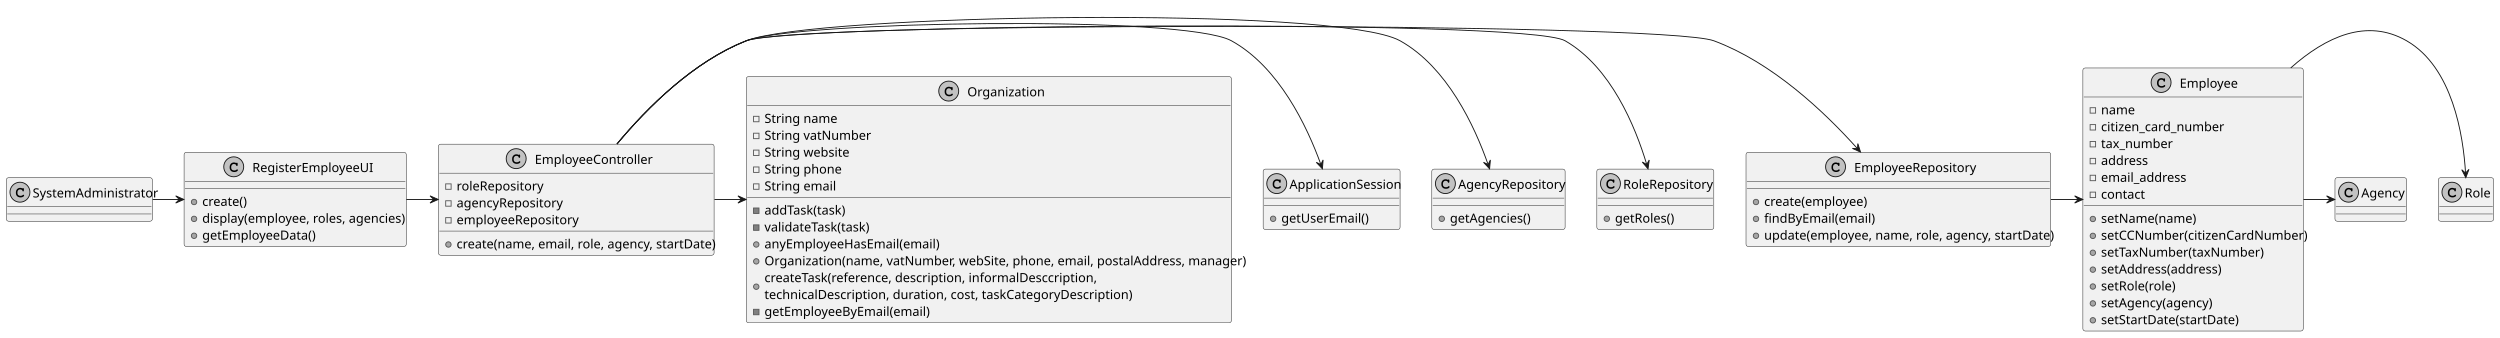
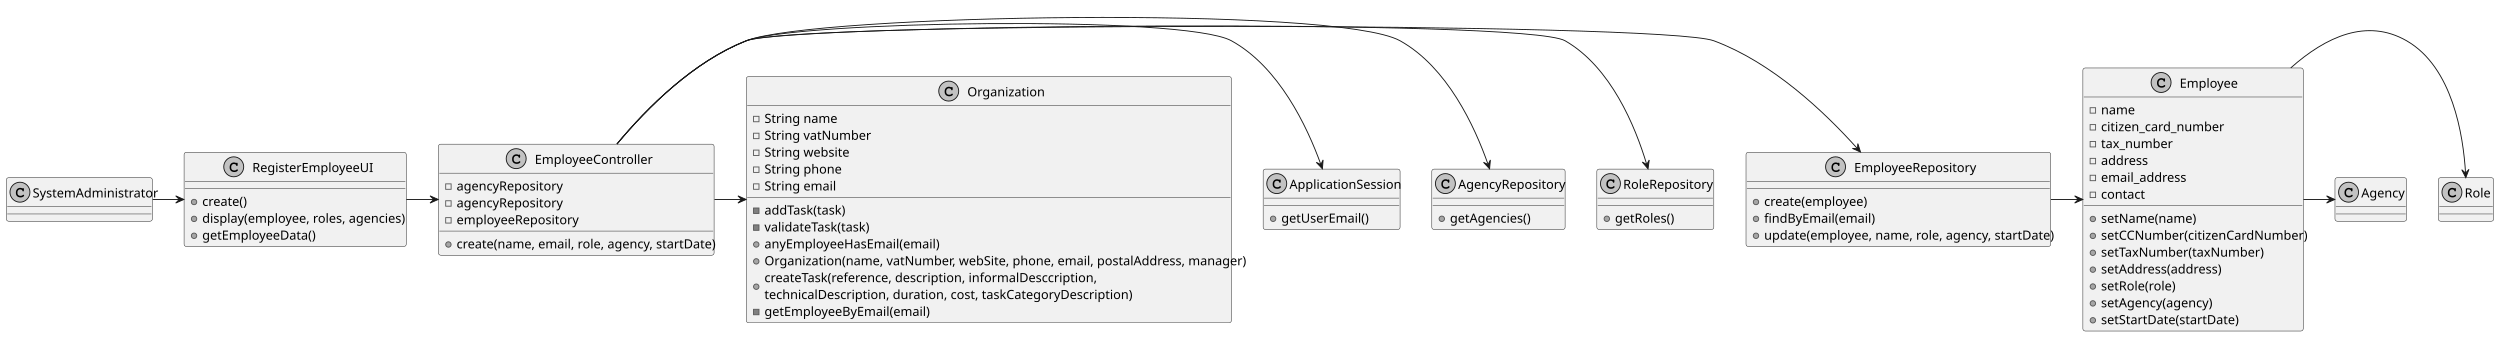
<svg xmlns="http://www.w3.org/2000/svg" contentStyleType="text/css" height="372px" preserveAspectRatio="none" style="width:2757px;height:372px;background:#FFFFFF;" version="1.1" viewBox="0 0 2757 372" width="2757px" zoomAndPan="magnify">
  <defs />
  <g>
    <g id="elem_SystemAdministrator">
      <rect codeLine="5" fill="#F1F1F1" height="48" id="SystemAdministrator" rx="2.5" ry="2.5" style="stroke:#181818;stroke-width:0.5;" width="161" x="7" y="195.96" />
      <ellipse cx="22" cy="211.96" fill="#C2C2C2" rx="11" ry="11" style="stroke:#181818;stroke-width:1.0;" />
      <path d="M24.766,207.835 Q24.922,207.616 25.109,207.507 Q25.297,207.398 25.516,207.398 Q25.891,207.398 26.125,207.663 Q26.359,207.913 26.359,208.523 L26.359,209.976 Q26.359,210.585 26.125,210.851 Q25.891,211.116 25.516,211.116 Q25.172,211.116 24.969,210.913 Q24.766,210.726 24.656,210.21 Q24.609,209.851 24.422,209.663 Q24.094,209.288 23.484,209.069 Q22.875,208.851 22.25,208.851 Q21.484,208.851 20.844,209.179 Q20.219,209.507 19.719,210.257 Q19.234,211.007 19.234,212.038 L19.234,213.132 Q19.234,214.366 20.125,215.194 Q21.016,216.007 22.609,216.007 Q23.547,216.007 24.203,215.757 Q24.594,215.601 25.016,215.163 Q25.281,214.898 25.422,214.819 Q25.578,214.741 25.781,214.741 Q26.109,214.741 26.359,215.007 Q26.625,215.257 26.625,215.601 Q26.625,215.944 26.281,216.351 Q25.781,216.929 24.984,217.257 Q23.906,217.71 22.609,217.71 Q21.094,217.71 19.891,217.085 Q18.906,216.585 18.219,215.523 Q17.531,214.444 17.531,213.163 L17.531,212.007 Q17.531,210.679 18.141,209.538 Q18.766,208.382 19.859,207.773 Q20.953,207.148 22.188,207.148 Q22.922,207.148 23.562,207.319 Q24.219,207.476 24.766,207.835 Z " fill="#000000" />
      <text fill="#000000" font-family="sans-serif" font-size="14" lengthAdjust="spacing" textLength="129" x="36" y="217.757">SystemAdministrator</text>
      <line style="stroke:#181818;stroke-width:0.5;" x1="8" x2="167" y1="227.96" y2="227.96" />
      <line style="stroke:#181818;stroke-width:0.5;" x1="8" x2="167" y1="235.96" y2="235.96" />
    </g>
    <g id="elem_RegisterEmployeeUI">
      <rect codeLine="8" fill="#F1F1F1" height="103.863" id="RegisterEmployeeUI" rx="2.5" ry="2.5" style="stroke:#181818;stroke-width:0.5;" width="245" x="203" y="167.96" />
      <ellipse cx="257.75" cy="183.96" fill="#C2C2C2" rx="11" ry="11" style="stroke:#181818;stroke-width:1.0;" />
      <path d="M260.516,179.835 Q260.672,179.616 260.859,179.507 Q261.047,179.398 261.266,179.398 Q261.641,179.398 261.875,179.663 Q262.109,179.913 262.109,180.523 L262.109,181.976 Q262.109,182.585 261.875,182.851 Q261.641,183.116 261.266,183.116 Q260.922,183.116 260.719,182.913 Q260.516,182.726 260.406,182.21 Q260.359,181.851 260.172,181.663 Q259.844,181.288 259.234,181.069 Q258.625,180.851 258,180.851 Q257.234,180.851 256.594,181.179 Q255.969,181.507 255.469,182.257 Q254.984,183.007 254.984,184.038 L254.984,185.132 Q254.984,186.366 255.875,187.194 Q256.766,188.007 258.359,188.007 Q259.297,188.007 259.953,187.757 Q260.344,187.601 260.766,187.163 Q261.031,186.898 261.172,186.819 Q261.328,186.741 261.531,186.741 Q261.859,186.741 262.109,187.007 Q262.375,187.257 262.375,187.601 Q262.375,187.944 262.031,188.351 Q261.531,188.929 260.734,189.257 Q259.656,189.71 258.359,189.71 Q256.844,189.71 255.641,189.085 Q254.656,188.585 253.969,187.523 Q253.281,186.444 253.281,185.163 L253.281,184.007 Q253.281,182.679 253.891,181.538 Q254.516,180.382 255.609,179.773 Q256.703,179.148 257.938,179.148 Q258.672,179.148 259.312,179.319 Q259.969,179.476 260.516,179.835 Z " fill="#000000" />
      <text fill="#000000" font-family="sans-serif" font-size="14" lengthAdjust="spacing" textLength="127" x="278.25" y="189.757">RegisterEmployeeUI</text>
      <line style="stroke:#181818;stroke-width:0.5;" x1="204" x2="447" y1="199.96" y2="199.96" />
      <line style="stroke:#181818;stroke-width:0.5;" x1="204" x2="447" y1="207.96" y2="207.96" />
      <ellipse cx="214" cy="222.77" fill="#A6A6A6" rx="3" ry="3" style="stroke:#545454;stroke-width:1.0;" />
      <text fill="#000000" font-family="sans-serif" font-size="14" lengthAdjust="spacing" textLength="50" x="223" y="227.067">create()</text>
      <ellipse cx="214" cy="241.392" fill="#A6A6A6" rx="3" ry="3" style="stroke:#545454;stroke-width:1.0;" />
      <text fill="#000000" font-family="sans-serif" font-size="14" lengthAdjust="spacing" textLength="219" x="223" y="245.689">display(employee, roles, agencies)</text>
      <ellipse cx="214" cy="260.013" fill="#A6A6A6" rx="3" ry="3" style="stroke:#545454;stroke-width:1.0;" />
      <text fill="#000000" font-family="sans-serif" font-size="14" lengthAdjust="spacing" textLength="122" x="223" y="264.31">getEmployeeData()</text>
    </g>
    <g id="elem_EmployeeController">
      <rect codeLine="14" fill="#F1F1F1" height="122.484" id="EmployeeController" rx="2.5" ry="2.5" style="stroke:#181818;stroke-width:0.5;" width="304" x="483.5" y="158.96" />
      <ellipse cx="569.25" cy="174.96" fill="#C2C2C2" rx="11" ry="11" style="stroke:#181818;stroke-width:1.0;" />
      <path d="M572.016,170.835 Q572.172,170.616 572.359,170.507 Q572.547,170.398 572.766,170.398 Q573.141,170.398 573.375,170.663 Q573.609,170.913 573.609,171.523 L573.609,172.976 Q573.609,173.585 573.375,173.851 Q573.141,174.116 572.766,174.116 Q572.422,174.116 572.219,173.913 Q572.016,173.726 571.906,173.21 Q571.859,172.851 571.672,172.663 Q571.344,172.288 570.734,172.069 Q570.125,171.851 569.5,171.851 Q568.734,171.851 568.094,172.179 Q567.469,172.507 566.969,173.257 Q566.484,174.007 566.484,175.038 L566.484,176.132 Q566.484,177.366 567.375,178.194 Q568.266,179.007 569.859,179.007 Q570.797,179.007 571.453,178.757 Q571.844,178.601 572.266,178.163 Q572.531,177.898 572.672,177.819 Q572.828,177.741 573.031,177.741 Q573.359,177.741 573.609,178.007 Q573.875,178.257 573.875,178.601 Q573.875,178.944 573.531,179.351 Q573.031,179.929 572.234,180.257 Q571.156,180.71 569.859,180.71 Q568.344,180.71 567.141,180.085 Q566.156,179.585 565.469,178.523 Q564.781,177.444 564.781,176.163 L564.781,175.007 Q564.781,173.679 565.391,172.538 Q566.016,171.382 567.109,170.773 Q568.203,170.148 569.438,170.148 Q570.172,170.148 570.812,170.319 Q571.469,170.476 572.016,170.835 Z " fill="#000000" />
      <text fill="#000000" font-family="sans-serif" font-size="14" lengthAdjust="spacing" textLength="124" x="589.75" y="180.757">EmployeeController</text>
      <line style="stroke:#181818;stroke-width:0.5;" x1="484.5" x2="786.5" y1="190.96" y2="190.96" />
      <rect fill="none" height="6" style="stroke:#595959;stroke-width:1.0;" width="6" x="491.5" y="202.77" />
-       <text fill="#000000" font-family="sans-serif" font-size="14" lengthAdjust="spacing" textLength="92" x="503.5" y="210.067">roleRepository</text>
+       <text fill="#000000" font-family="sans-serif" font-size="14" lengthAdjust="spacing" textLength="92" x="503.5" y="210.067">agencyRepository</text>
      <rect fill="none" height="6" style="stroke:#595959;stroke-width:1.0;" width="6" x="491.5" y="221.392" />
      <text fill="#000000" font-family="sans-serif" font-size="14" lengthAdjust="spacing" textLength="114" x="503.5" y="228.689">agencyRepository</text>
      <rect fill="none" height="6" style="stroke:#595959;stroke-width:1.0;" width="6" x="491.5" y="240.013" />
      <text fill="#000000" font-family="sans-serif" font-size="14" lengthAdjust="spacing" textLength="129" x="503.5" y="247.31">employeeRepository</text>
      <line style="stroke:#181818;stroke-width:0.5;" x1="484.5" x2="786.5" y1="254.823" y2="254.823" />
      <ellipse cx="494.5" cy="269.634" fill="#A6A6A6" rx="3" ry="3" style="stroke:#545454;stroke-width:1.0;" />
      <text fill="#000000" font-family="sans-serif" font-size="14" lengthAdjust="spacing" textLength="278" x="503.5" y="273.931">create(name, email, role, agency, startDate)</text>
    </g>
    <g id="elem_EmployeeRepository">
      <rect codeLine="22" fill="#F1F1F1" height="103.863" id="EmployeeRepository" rx="2.5" ry="2.5" style="stroke:#181818;stroke-width:0.5;" width="336" x="1925.5" y="167.96" />
      <ellipse cx="2024.25" cy="183.96" fill="#C2C2C2" rx="11" ry="11" style="stroke:#181818;stroke-width:1.0;" />
      <path d="M2027.016,179.835 Q2027.172,179.616 2027.359,179.507 Q2027.547,179.398 2027.766,179.398 Q2028.141,179.398 2028.375,179.663 Q2028.609,179.913 2028.609,180.523 L2028.609,181.976 Q2028.609,182.585 2028.375,182.851 Q2028.141,183.116 2027.766,183.116 Q2027.422,183.116 2027.219,182.913 Q2027.016,182.726 2026.906,182.21 Q2026.859,181.851 2026.672,181.663 Q2026.344,181.288 2025.734,181.069 Q2025.125,180.851 2024.5,180.851 Q2023.734,180.851 2023.094,181.179 Q2022.469,181.507 2021.969,182.257 Q2021.484,183.007 2021.484,184.038 L2021.484,185.132 Q2021.484,186.366 2022.375,187.194 Q2023.266,188.007 2024.859,188.007 Q2025.797,188.007 2026.453,187.757 Q2026.844,187.601 2027.266,187.163 Q2027.531,186.898 2027.672,186.819 Q2027.828,186.741 2028.031,186.741 Q2028.359,186.741 2028.609,187.007 Q2028.875,187.257 2028.875,187.601 Q2028.875,187.944 2028.531,188.351 Q2028.031,188.929 2027.234,189.257 Q2026.156,189.71 2024.859,189.71 Q2023.344,189.71 2022.141,189.085 Q2021.156,188.585 2020.469,187.523 Q2019.781,186.444 2019.781,185.163 L2019.781,184.007 Q2019.781,182.679 2020.391,181.538 Q2021.016,180.382 2022.109,179.773 Q2023.203,179.148 2024.438,179.148 Q2025.172,179.148 2025.812,179.319 Q2026.469,179.476 2027.016,179.835 Z " fill="#000000" />
      <text fill="#000000" font-family="sans-serif" font-size="14" lengthAdjust="spacing" textLength="130" x="2044.75" y="189.757">EmployeeRepository</text>
      <line style="stroke:#181818;stroke-width:0.5;" x1="1926.5" x2="2260.5" y1="199.96" y2="199.96" />
      <line style="stroke:#181818;stroke-width:0.5;" x1="1926.5" x2="2260.5" y1="207.96" y2="207.96" />
      <ellipse cx="1936.5" cy="222.77" fill="#A6A6A6" rx="3" ry="3" style="stroke:#545454;stroke-width:1.0;" />
      <text fill="#000000" font-family="sans-serif" font-size="14" lengthAdjust="spacing" textLength="111" x="1945.5" y="227.067">create(employee)</text>
      <ellipse cx="1936.5" cy="241.392" fill="#A6A6A6" rx="3" ry="3" style="stroke:#545454;stroke-width:1.0;" />
      <text fill="#000000" font-family="sans-serif" font-size="14" lengthAdjust="spacing" textLength="116" x="1945.5" y="245.689">findByEmail(email)</text>
      <ellipse cx="1936.5" cy="260.013" fill="#A6A6A6" rx="3" ry="3" style="stroke:#545454;stroke-width:1.0;" />
      <text fill="#000000" font-family="sans-serif" font-size="14" lengthAdjust="spacing" textLength="310" x="1945.5" y="264.31">update(employee, name, role, agency, startDate)</text>
    </g>
    <g id="elem_Employee">
      <rect codeLine="28" fill="#F1F1F1" height="290.074" id="Employee" rx="2.5" ry="2.5" style="stroke:#181818;stroke-width:0.5;" width="243" x="2297" y="74.96" />
      <ellipse cx="2383.25" cy="90.96" fill="#C2C2C2" rx="11" ry="11" style="stroke:#181818;stroke-width:1.0;" />
      <path d="M2386.016,86.835 Q2386.172,86.616 2386.359,86.507 Q2386.547,86.397 2386.766,86.397 Q2387.141,86.397 2387.375,86.663 Q2387.609,86.913 2387.609,87.522 L2387.609,88.976 Q2387.609,89.585 2387.375,89.851 Q2387.141,90.116 2386.766,90.116 Q2386.422,90.116 2386.219,89.913 Q2386.016,89.726 2385.906,89.21 Q2385.859,88.851 2385.672,88.663 Q2385.344,88.288 2384.734,88.069 Q2384.125,87.851 2383.5,87.851 Q2382.734,87.851 2382.094,88.179 Q2381.469,88.507 2380.969,89.257 Q2380.484,90.007 2380.484,91.038 L2380.484,92.132 Q2380.484,93.366 2381.375,94.194 Q2382.266,95.007 2383.859,95.007 Q2384.797,95.007 2385.453,94.757 Q2385.844,94.601 2386.266,94.163 Q2386.531,93.897 2386.672,93.819 Q2386.828,93.741 2387.031,93.741 Q2387.359,93.741 2387.609,94.007 Q2387.875,94.257 2387.875,94.601 Q2387.875,94.944 2387.531,95.351 Q2387.031,95.929 2386.234,96.257 Q2385.156,96.71 2383.859,96.71 Q2382.344,96.71 2381.141,96.085 Q2380.156,95.585 2379.469,94.522 Q2378.781,93.444 2378.781,92.163 L2378.781,91.007 Q2378.781,89.679 2379.391,88.538 Q2380.016,87.382 2381.109,86.772 Q2382.203,86.147 2383.438,86.147 Q2384.172,86.147 2384.812,86.319 Q2385.469,86.476 2386.016,86.835 Z " fill="#000000" />
      <text fill="#000000" font-family="sans-serif" font-size="14" lengthAdjust="spacing" textLength="62" x="2403.75" y="96.757">Employee</text>
      <line style="stroke:#181818;stroke-width:0.5;" x1="2298" x2="2539" y1="106.96" y2="106.96" />
      <rect fill="none" height="6" style="stroke:#595959;stroke-width:1.0;" width="6" x="2305" y="118.77" />
      <text fill="#000000" font-family="sans-serif" font-size="14" lengthAdjust="spacing" textLength="35" x="2317" y="126.067">name</text>
      <rect fill="none" height="6" style="stroke:#595959;stroke-width:1.0;" width="6" x="2305" y="137.392" />
      <text fill="#000000" font-family="sans-serif" font-size="14" lengthAdjust="spacing" textLength="131" x="2317" y="144.689">citizen_card_number</text>
      <rect fill="none" height="6" style="stroke:#595959;stroke-width:1.0;" width="6" x="2305" y="156.013" />
      <text fill="#000000" font-family="sans-serif" font-size="14" lengthAdjust="spacing" textLength="74" x="2317" y="163.31">tax_number</text>
      <rect fill="none" height="6" style="stroke:#595959;stroke-width:1.0;" width="6" x="2305" y="174.634" />
      <text fill="#000000" font-family="sans-serif" font-size="14" lengthAdjust="spacing" textLength="51" x="2317" y="181.931">address</text>
      <rect fill="none" height="6" style="stroke:#595959;stroke-width:1.0;" width="6" x="2305" y="193.255" />
      <text fill="#000000" font-family="sans-serif" font-size="14" lengthAdjust="spacing" textLength="92" x="2317" y="200.552">email_address</text>
      <rect fill="none" height="6" style="stroke:#595959;stroke-width:1.0;" width="6" x="2305" y="211.876" />
      <text fill="#000000" font-family="sans-serif" font-size="14" lengthAdjust="spacing" textLength="46" x="2317" y="219.173">contact</text>
      <line style="stroke:#181818;stroke-width:0.5;" x1="2298" x2="2539" y1="226.687" y2="226.687" />
      <ellipse cx="2308" cy="241.497" fill="#A6A6A6" rx="3" ry="3" style="stroke:#545454;stroke-width:1.0;" />
      <text fill="#000000" font-family="sans-serif" font-size="14" lengthAdjust="spacing" textLength="100" x="2317" y="245.794">setName(name)</text>
      <ellipse cx="2308" cy="260.118" fill="#A6A6A6" rx="3" ry="3" style="stroke:#545454;stroke-width:1.0;" />
      <text fill="#000000" font-family="sans-serif" font-size="14" lengthAdjust="spacing" textLength="217" x="2317" y="264.415">setCCNumber(citizenCardNumber)</text>
      <ellipse cx="2308" cy="278.739" fill="#A6A6A6" rx="3" ry="3" style="stroke:#545454;stroke-width:1.0;" />
      <text fill="#000000" font-family="sans-serif" font-size="14" lengthAdjust="spacing" textLength="168" x="2317" y="283.036">setTaxNumber(taxNumber)</text>
      <ellipse cx="2308" cy="297.36" fill="#A6A6A6" rx="3" ry="3" style="stroke:#545454;stroke-width:1.0;" />
      <text fill="#000000" font-family="sans-serif" font-size="14" lengthAdjust="spacing" textLength="132" x="2317" y="301.657">setAddress(address)</text>
      <ellipse cx="2308" cy="315.981" fill="#A6A6A6" rx="3" ry="3" style="stroke:#545454;stroke-width:1.0;" />
      <text fill="#000000" font-family="sans-serif" font-size="14" lengthAdjust="spacing" textLength="82" x="2317" y="320.278">setRole(role)</text>
      <ellipse cx="2308" cy="334.603" fill="#A6A6A6" rx="3" ry="3" style="stroke:#545454;stroke-width:1.0;" />
      <text fill="#000000" font-family="sans-serif" font-size="14" lengthAdjust="spacing" textLength="122" x="2317" y="338.899">setAgency(agency)</text>
      <ellipse cx="2308" cy="353.224" fill="#A6A6A6" rx="3" ry="3" style="stroke:#545454;stroke-width:1.0;" />
      <text fill="#000000" font-family="sans-serif" font-size="14" lengthAdjust="spacing" textLength="147" x="2317" y="357.521">setStartDate(startDate)</text>
    </g>
    <g id="elem_RoleRepository">
      <rect codeLine="45" fill="#F1F1F1" height="66.621" id="RoleRepository" rx="2.5" ry="2.5" style="stroke:#181818;stroke-width:0.5;" width="129" x="1761" y="186.46" />
      <ellipse cx="1776" cy="202.46" fill="#C2C2C2" rx="11" ry="11" style="stroke:#181818;stroke-width:1.0;" />
      <path d="M1778.766,198.335 Q1778.922,198.116 1779.109,198.007 Q1779.297,197.898 1779.516,197.898 Q1779.891,197.898 1780.125,198.163 Q1780.359,198.413 1780.359,199.023 L1780.359,200.476 Q1780.359,201.085 1780.125,201.351 Q1779.891,201.616 1779.516,201.616 Q1779.172,201.616 1778.969,201.413 Q1778.766,201.226 1778.656,200.71 Q1778.609,200.351 1778.422,200.163 Q1778.094,199.788 1777.484,199.569 Q1776.875,199.351 1776.25,199.351 Q1775.484,199.351 1774.844,199.679 Q1774.219,200.007 1773.719,200.757 Q1773.234,201.507 1773.234,202.538 L1773.234,203.632 Q1773.234,204.866 1774.125,205.694 Q1775.016,206.507 1776.609,206.507 Q1777.547,206.507 1778.203,206.257 Q1778.594,206.101 1779.016,205.663 Q1779.281,205.398 1779.422,205.319 Q1779.578,205.241 1779.781,205.241 Q1780.109,205.241 1780.359,205.507 Q1780.625,205.757 1780.625,206.101 Q1780.625,206.444 1780.281,206.851 Q1779.781,207.429 1778.984,207.757 Q1777.906,208.21 1776.609,208.21 Q1775.094,208.21 1773.891,207.585 Q1772.906,207.085 1772.219,206.023 Q1771.531,204.944 1771.531,203.663 L1771.531,202.507 Q1771.531,201.179 1772.141,200.038 Q1772.766,198.882 1773.859,198.273 Q1774.953,197.648 1776.188,197.648 Q1776.922,197.648 1777.562,197.819 Q1778.219,197.976 1778.766,198.335 Z " fill="#000000" />
      <text fill="#000000" font-family="sans-serif" font-size="14" lengthAdjust="spacing" textLength="97" x="1790" y="208.257">RoleRepository</text>
      <line style="stroke:#181818;stroke-width:0.5;" x1="1762" x2="1889" y1="218.46" y2="218.46" />
      <line style="stroke:#181818;stroke-width:0.5;" x1="1762" x2="1889" y1="226.46" y2="226.46" />
      <ellipse cx="1772" cy="241.27" fill="#A6A6A6" rx="3" ry="3" style="stroke:#545454;stroke-width:1.0;" />
      <text fill="#000000" font-family="sans-serif" font-size="14" lengthAdjust="spacing" textLength="66" x="1781" y="245.567">getRoles()</text>
    </g>
    <g id="elem_AgencyRepository">
      <rect codeLine="49" fill="#F1F1F1" height="66.621" id="AgencyRepository" rx="2.5" ry="2.5" style="stroke:#181818;stroke-width:0.5;" width="147" x="1579" y="186.46" />
      <ellipse cx="1594" cy="202.46" fill="#C2C2C2" rx="11" ry="11" style="stroke:#181818;stroke-width:1.0;" />
      <path d="M1596.766,198.335 Q1596.922,198.116 1597.109,198.007 Q1597.297,197.898 1597.516,197.898 Q1597.891,197.898 1598.125,198.163 Q1598.359,198.413 1598.359,199.023 L1598.359,200.476 Q1598.359,201.085 1598.125,201.351 Q1597.891,201.616 1597.516,201.616 Q1597.172,201.616 1596.969,201.413 Q1596.766,201.226 1596.656,200.71 Q1596.609,200.351 1596.422,200.163 Q1596.094,199.788 1595.484,199.569 Q1594.875,199.351 1594.25,199.351 Q1593.484,199.351 1592.844,199.679 Q1592.219,200.007 1591.719,200.757 Q1591.234,201.507 1591.234,202.538 L1591.234,203.632 Q1591.234,204.866 1592.125,205.694 Q1593.016,206.507 1594.609,206.507 Q1595.547,206.507 1596.203,206.257 Q1596.594,206.101 1597.016,205.663 Q1597.281,205.398 1597.422,205.319 Q1597.578,205.241 1597.781,205.241 Q1598.109,205.241 1598.359,205.507 Q1598.625,205.757 1598.625,206.101 Q1598.625,206.444 1598.281,206.851 Q1597.781,207.429 1596.984,207.757 Q1595.906,208.21 1594.609,208.21 Q1593.094,208.21 1591.891,207.585 Q1590.906,207.085 1590.219,206.023 Q1589.531,204.944 1589.531,203.663 L1589.531,202.507 Q1589.531,201.179 1590.141,200.038 Q1590.766,198.882 1591.859,198.273 Q1592.953,197.648 1594.188,197.648 Q1594.922,197.648 1595.562,197.819 Q1596.219,197.976 1596.766,198.335 Z " fill="#000000" />
      <text fill="#000000" font-family="sans-serif" font-size="14" lengthAdjust="spacing" textLength="115" x="1608" y="208.257">AgencyRepository</text>
      <line style="stroke:#181818;stroke-width:0.5;" x1="1580" x2="1725" y1="218.46" y2="218.46" />
      <line style="stroke:#181818;stroke-width:0.5;" x1="1580" x2="1725" y1="226.46" y2="226.46" />
      <ellipse cx="1590" cy="241.27" fill="#A6A6A6" rx="3" ry="3" style="stroke:#545454;stroke-width:1.0;" />
      <text fill="#000000" font-family="sans-serif" font-size="14" lengthAdjust="spacing" textLength="88" x="1599" y="245.567">getAgencies()</text>
    </g>
    <g id="elem_ApplicationSession">
      <rect codeLine="53" fill="#F1F1F1" height="66.621" id="ApplicationSession" rx="2.5" ry="2.5" style="stroke:#181818;stroke-width:0.5;" width="151" x="1393" y="186.46" />
      <ellipse cx="1408" cy="202.46" fill="#C2C2C2" rx="11" ry="11" style="stroke:#181818;stroke-width:1.0;" />
      <path d="M1410.766,198.335 Q1410.922,198.116 1411.109,198.007 Q1411.297,197.898 1411.516,197.898 Q1411.891,197.898 1412.125,198.163 Q1412.359,198.413 1412.359,199.023 L1412.359,200.476 Q1412.359,201.085 1412.125,201.351 Q1411.891,201.616 1411.516,201.616 Q1411.172,201.616 1410.969,201.413 Q1410.766,201.226 1410.656,200.71 Q1410.609,200.351 1410.422,200.163 Q1410.094,199.788 1409.484,199.569 Q1408.875,199.351 1408.25,199.351 Q1407.484,199.351 1406.844,199.679 Q1406.219,200.007 1405.719,200.757 Q1405.234,201.507 1405.234,202.538 L1405.234,203.632 Q1405.234,204.866 1406.125,205.694 Q1407.016,206.507 1408.609,206.507 Q1409.547,206.507 1410.203,206.257 Q1410.594,206.101 1411.016,205.663 Q1411.281,205.398 1411.422,205.319 Q1411.578,205.241 1411.781,205.241 Q1412.109,205.241 1412.359,205.507 Q1412.625,205.757 1412.625,206.101 Q1412.625,206.444 1412.281,206.851 Q1411.781,207.429 1410.984,207.757 Q1409.906,208.21 1408.609,208.21 Q1407.094,208.21 1405.891,207.585 Q1404.906,207.085 1404.219,206.023 Q1403.531,204.944 1403.531,203.663 L1403.531,202.507 Q1403.531,201.179 1404.141,200.038 Q1404.766,198.882 1405.859,198.273 Q1406.953,197.648 1408.188,197.648 Q1408.922,197.648 1409.562,197.819 Q1410.219,197.976 1410.766,198.335 Z " fill="#000000" />
      <text fill="#000000" font-family="sans-serif" font-size="14" lengthAdjust="spacing" textLength="119" x="1422" y="208.257">ApplicationSession</text>
      <line style="stroke:#181818;stroke-width:0.5;" x1="1394" x2="1543" y1="218.46" y2="218.46" />
      <line style="stroke:#181818;stroke-width:0.5;" x1="1394" x2="1543" y1="226.46" y2="226.46" />
      <ellipse cx="1404" cy="241.27" fill="#A6A6A6" rx="3" ry="3" style="stroke:#545454;stroke-width:1.0;" />
      <text fill="#000000" font-family="sans-serif" font-size="14" lengthAdjust="spacing" textLength="93" x="1413" y="245.567">getUserEmail()</text>
    </g>
    <g id="elem_Organization">
      <rect codeLine="57" fill="#F1F1F1" height="271.453" id="Organization" rx="2.5" ry="2.5" style="stroke:#181818;stroke-width:0.5;" width="535" x="823" y="84.46" />
      <ellipse cx="1046.25" cy="100.46" fill="#C2C2C2" rx="11" ry="11" style="stroke:#181818;stroke-width:1.0;" />
      <path d="M1049.016,96.335 Q1049.172,96.116 1049.359,96.007 Q1049.547,95.897 1049.766,95.897 Q1050.141,95.897 1050.375,96.163 Q1050.609,96.413 1050.609,97.022 L1050.609,98.476 Q1050.609,99.085 1050.375,99.351 Q1050.141,99.616 1049.766,99.616 Q1049.422,99.616 1049.219,99.413 Q1049.016,99.226 1048.906,98.71 Q1048.859,98.351 1048.672,98.163 Q1048.344,97.788 1047.734,97.569 Q1047.125,97.351 1046.5,97.351 Q1045.734,97.351 1045.094,97.679 Q1044.469,98.007 1043.969,98.757 Q1043.484,99.507 1043.484,100.538 L1043.484,101.632 Q1043.484,102.866 1044.375,103.694 Q1045.266,104.507 1046.859,104.507 Q1047.797,104.507 1048.453,104.257 Q1048.844,104.101 1049.266,103.663 Q1049.531,103.397 1049.672,103.319 Q1049.828,103.241 1050.031,103.241 Q1050.359,103.241 1050.609,103.507 Q1050.875,103.757 1050.875,104.101 Q1050.875,104.444 1050.531,104.851 Q1050.031,105.429 1049.234,105.757 Q1048.156,106.21 1046.859,106.21 Q1045.344,106.21 1044.141,105.585 Q1043.156,105.085 1042.469,104.022 Q1041.781,102.944 1041.781,101.663 L1041.781,100.507 Q1041.781,99.179 1042.391,98.038 Q1043.016,96.882 1044.109,96.272 Q1045.203,95.647 1046.438,95.647 Q1047.172,95.647 1047.812,95.819 Q1048.469,95.976 1049.016,96.335 Z " fill="#000000" />
      <text fill="#000000" font-family="sans-serif" font-size="14" lengthAdjust="spacing" textLength="80" x="1066.75" y="106.257">Organization</text>
      <line style="stroke:#181818;stroke-width:0.5;" x1="824" x2="1357" y1="116.46" y2="116.46" />
      <rect fill="none" height="6" style="stroke:#595959;stroke-width:1.0;" width="6" x="831" y="128.27" />
      <text fill="#000000" font-family="sans-serif" font-size="14" lengthAdjust="spacing" textLength="76" x="843" y="135.567">String name</text>
      <rect fill="none" height="6" style="stroke:#595959;stroke-width:1.0;" width="6" x="831" y="146.892" />
      <text fill="#000000" font-family="sans-serif" font-size="14" lengthAdjust="spacing" textLength="109" x="843" y="154.189">String vatNumber</text>
      <rect fill="none" height="6" style="stroke:#595959;stroke-width:1.0;" width="6" x="831" y="165.513" />
      <text fill="#000000" font-family="sans-serif" font-size="14" lengthAdjust="spacing" textLength="88" x="843" y="172.81">String website</text>
      <rect fill="none" height="6" style="stroke:#595959;stroke-width:1.0;" width="6" x="831" y="184.134" />
      <text fill="#000000" font-family="sans-serif" font-size="14" lengthAdjust="spacing" textLength="81" x="843" y="191.431">String phone</text>
      <rect fill="none" height="6" style="stroke:#595959;stroke-width:1.0;" width="6" x="831" y="202.755" />
      <text fill="#000000" font-family="sans-serif" font-size="14" lengthAdjust="spacing" textLength="74" x="843" y="210.052">String email</text>
      <line style="stroke:#181818;stroke-width:0.5;" x1="824" x2="1357" y1="217.565" y2="217.565" />
      <rect fill="#808080" height="6" style="stroke:#595959;stroke-width:1.0;" width="6" x="831" y="229.376" />
      <text fill="#000000" font-family="sans-serif" font-size="14" lengthAdjust="spacing" textLength="91" x="843" y="236.673">addTask(task)</text>
      <rect fill="#808080" height="6" style="stroke:#595959;stroke-width:1.0;" width="6" x="831" y="247.997" />
      <text fill="#000000" font-family="sans-serif" font-size="14" lengthAdjust="spacing" textLength="116" x="843" y="255.294">validateTask(task)</text>
      <ellipse cx="834" cy="269.618" fill="#A6A6A6" rx="3" ry="3" style="stroke:#545454;stroke-width:1.0;" />
      <text fill="#000000" font-family="sans-serif" font-size="14" lengthAdjust="spacing" textLength="186" x="843" y="273.915">anyEmployeeHasEmail(email)</text>
      <ellipse cx="834" cy="288.239" fill="#A6A6A6" rx="3" ry="3" style="stroke:#545454;stroke-width:1.0;" />
      <text fill="#000000" font-family="sans-serif" font-size="14" lengthAdjust="spacing" textLength="509" x="843" y="292.536">Organization(name, vatNumber, webSite, phone, email, postalAddress, manager)</text>
      <ellipse cx="834" cy="316.171" fill="#A6A6A6" rx="3" ry="3" style="stroke:#545454;stroke-width:1.0;" />
      <text fill="#000000" font-family="sans-serif" font-size="14" lengthAdjust="spacing" textLength="354" x="843" y="311.157">createTask(reference, description, informalDesccription,</text>
      <text fill="#000000" font-family="sans-serif" font-size="14" lengthAdjust="spacing" textLength="389" x="843" y="329.778">technicalDescription, duration, cost, taskCategoryDescription)</text>
      <rect fill="#808080" height="6" style="stroke:#595959;stroke-width:1.0;" width="6" x="831" y="341.103" />
      <text fill="#000000" font-family="sans-serif" font-size="14" lengthAdjust="spacing" textLength="175" x="843" y="348.399">getEmployeeByEmail(email)</text>
    </g>
    <g id="elem_Role">
      <rect fill="#F1F1F1" height="48" id="Role" rx="2.5" ry="2.5" style="stroke:#181818;stroke-width:0.5;" width="61" x="2689" y="195.96" />
      <ellipse cx="2704" cy="211.96" fill="#C2C2C2" rx="11" ry="11" style="stroke:#181818;stroke-width:1.0;" />
      <path d="M2706.766,207.835 Q2706.922,207.616 2707.109,207.507 Q2707.297,207.398 2707.516,207.398 Q2707.891,207.398 2708.125,207.663 Q2708.359,207.913 2708.359,208.523 L2708.359,209.976 Q2708.359,210.585 2708.125,210.851 Q2707.891,211.116 2707.516,211.116 Q2707.172,211.116 2706.969,210.913 Q2706.766,210.726 2706.656,210.21 Q2706.609,209.851 2706.422,209.663 Q2706.094,209.288 2705.484,209.069 Q2704.875,208.851 2704.25,208.851 Q2703.484,208.851 2702.844,209.179 Q2702.219,209.507 2701.719,210.257 Q2701.234,211.007 2701.234,212.038 L2701.234,213.132 Q2701.234,214.366 2702.125,215.194 Q2703.016,216.007 2704.609,216.007 Q2705.547,216.007 2706.203,215.757 Q2706.594,215.601 2707.016,215.163 Q2707.281,214.898 2707.422,214.819 Q2707.578,214.741 2707.781,214.741 Q2708.109,214.741 2708.359,215.007 Q2708.625,215.257 2708.625,215.601 Q2708.625,215.944 2708.281,216.351 Q2707.781,216.929 2706.984,217.257 Q2705.906,217.71 2704.609,217.71 Q2703.094,217.71 2701.891,217.085 Q2700.906,216.585 2700.219,215.523 Q2699.531,214.444 2699.531,213.163 L2699.531,212.007 Q2699.531,210.679 2700.141,209.538 Q2700.766,208.382 2701.859,207.773 Q2702.953,207.148 2704.188,207.148 Q2704.922,207.148 2705.562,207.319 Q2706.219,207.476 2706.766,207.835 Z " fill="#000000" />
      <text fill="#000000" font-family="sans-serif" font-size="14" lengthAdjust="spacing" textLength="29" x="2718" y="217.757">Role</text>
      <line style="stroke:#181818;stroke-width:0.5;" x1="2690" x2="2749" y1="227.96" y2="227.96" />
      <line style="stroke:#181818;stroke-width:0.5;" x1="2690" x2="2749" y1="235.96" y2="235.96" />
    </g>
    <g id="elem_Agency">
      <rect fill="#F1F1F1" height="48" id="Agency" rx="2.5" ry="2.5" style="stroke:#181818;stroke-width:0.5;" width="79" x="2575" y="195.96" />
      <ellipse cx="2590" cy="211.96" fill="#C2C2C2" rx="11" ry="11" style="stroke:#181818;stroke-width:1.0;" />
      <path d="M2592.766,207.835 Q2592.922,207.616 2593.109,207.507 Q2593.297,207.398 2593.516,207.398 Q2593.891,207.398 2594.125,207.663 Q2594.359,207.913 2594.359,208.523 L2594.359,209.976 Q2594.359,210.585 2594.125,210.851 Q2593.891,211.116 2593.516,211.116 Q2593.172,211.116 2592.969,210.913 Q2592.766,210.726 2592.656,210.21 Q2592.609,209.851 2592.422,209.663 Q2592.094,209.288 2591.484,209.069 Q2590.875,208.851 2590.25,208.851 Q2589.484,208.851 2588.844,209.179 Q2588.219,209.507 2587.719,210.257 Q2587.234,211.007 2587.234,212.038 L2587.234,213.132 Q2587.234,214.366 2588.125,215.194 Q2589.016,216.007 2590.609,216.007 Q2591.547,216.007 2592.203,215.757 Q2592.594,215.601 2593.016,215.163 Q2593.281,214.898 2593.422,214.819 Q2593.578,214.741 2593.781,214.741 Q2594.109,214.741 2594.359,215.007 Q2594.625,215.257 2594.625,215.601 Q2594.625,215.944 2594.281,216.351 Q2593.781,216.929 2592.984,217.257 Q2591.906,217.71 2590.609,217.71 Q2589.094,217.71 2587.891,217.085 Q2586.906,216.585 2586.219,215.523 Q2585.531,214.444 2585.531,213.163 L2585.531,212.007 Q2585.531,210.679 2586.141,209.538 Q2586.766,208.382 2587.859,207.773 Q2588.953,207.148 2590.188,207.148 Q2590.922,207.148 2591.562,207.319 Q2592.219,207.476 2592.766,207.835 Z " fill="#000000" />
      <text fill="#000000" font-family="sans-serif" font-size="14" lengthAdjust="spacing" textLength="47" x="2604" y="217.757">Agency</text>
      <line style="stroke:#181818;stroke-width:0.5;" x1="2576" x2="2653" y1="227.96" y2="227.96" />
      <line style="stroke:#181818;stroke-width:0.5;" x1="2576" x2="2653" y1="235.96" y2="235.96" />
    </g>
    <g id="link_SystemAdministrator_RegisterEmployeeUI">
      <path codeLine="74" d="M168.38,219.96 C178.14,219.96 187.89,219.96 197.65,219.96 " fill="none" id="SystemAdministrator-to-RegisterEmployeeUI" style="stroke:#181818;stroke-width:1.0;" />
      <polygon fill="#181818" points="202.75,219.96,193.75,215.96,197.75,219.96,193.75,223.96,202.75,219.96" style="stroke:#181818;stroke-width:1.0;" />
    </g>
    <g id="link_RegisterEmployeeUI_EmployeeController">
      <path codeLine="75" d="M448.11,219.96 C458.08,219.96 468.05,219.96 478.03,219.96 " fill="none" id="RegisterEmployeeUI-to-EmployeeController" style="stroke:#181818;stroke-width:1.0;" />
      <polygon fill="#181818" points="483.24,219.96,474.24,215.96,478.24,219.96,474.24,223.96,483.24,219.96" style="stroke:#181818;stroke-width:1.0;" />
    </g>
    <g id="link_EmployeeController_EmployeeRepository">
      <path codeLine="76" d="M680.38,158.81 C714.37,118.01 765,67.82 823,44.96 C878.15,23.22 1834.42,24.35 1890,44.96 C1953.83,68.63 2011.08,122.27 2048.47,163.98 " fill="none" id="EmployeeController-to-EmployeeRepository" style="stroke:#181818;stroke-width:1.0;" />
      <polygon fill="#181818" points="2051.8,167.72,2048.808,158.337,2048.477,163.984,2042.83,163.653,2051.8,167.72" style="stroke:#181818;stroke-width:1.0;" />
    </g>
    <g id="link_EmployeeRepository_Employee">
      <path codeLine="77" d="M2261.71,219.96 C2271.71,219.96 2281.71,219.96 2291.7,219.96 " fill="none" id="EmployeeRepository-to-Employee" style="stroke:#181818;stroke-width:1.0;" />
      <polygon fill="#181818" points="2296.93,219.96,2287.93,215.96,2291.93,219.96,2287.93,223.96,2296.93,219.96" style="stroke:#181818;stroke-width:1.0;" />
    </g>
    <g id="link_EmployeeController_RoleRepository">
      <path codeLine="78" d="M680.38,158.81 C714.37,118.01 765,67.82 823,44.96 C869.67,26.56 1682.5,19.97 1726,44.96 C1776.38,73.9 1803.29,139.05 1815.96,181.18 " fill="none" id="EmployeeController-to-RoleRepository" style="stroke:#181818;stroke-width:1.0;" />
      <polygon fill="#181818" points="1817.44,186.2,1818.76,176.44,1816.04,181.4,1811.08,178.68,1817.44,186.2" style="stroke:#181818;stroke-width:1.0;" />
    </g>
    <g id="link_EmployeeController_AgencyRepository">
      <path codeLine="79" d="M680.38,158.81 C714.37,118.01 765,67.82 823,44.96 C897.53,15.58 1474,6 1544,44.96 C1596.03,73.92 1626.29,139.29 1641.08,181.42 " fill="none" id="EmployeeController-to-AgencyRepository" style="stroke:#181818;stroke-width:1.0;" />
      <polygon fill="#181818" points="1642.72,186.19,1643.571,176.378,1641.092,181.463,1636.007,178.983,1642.72,186.19" style="stroke:#181818;stroke-width:1.0;" />
    </g>
    <g id="link_Employee_Role">
      <path codeLine="80" d="M2526.24,74.89 C2565.14,40.32 2610.27,19.84 2654,44.96 C2704.72,74.09 2716.48,148.99 2719.01,190.74 " fill="none" id="Employee-to-Role" style="stroke:#181818;stroke-width:1.0;" />
      <polygon fill="#181818" points="2719.28,195.91,2722.786,186.706,2719.009,190.917,2714.798,187.14,2719.28,195.91" style="stroke:#181818;stroke-width:1.0;" />
    </g>
    <g id="link_Employee_Agency">
      <path codeLine="81" d="M2540.23,219.96 C2550.03,219.96 2559.83,219.96 2569.63,219.96 " fill="none" id="Employee-to-Agency" style="stroke:#181818;stroke-width:1.0;" />
      <polygon fill="#181818" points="2574.76,219.96,2565.76,215.96,2569.76,219.96,2565.76,223.96,2574.76,219.96" style="stroke:#181818;stroke-width:1.0;" />
    </g>
    <g id="link_EmployeeController_ApplicationSession">
      <path codeLine="82" d="M680.38,158.81 C714.37,118.01 765,67.82 823,44.96 C878.3,23.16 1305.94,16.26 1358,44.96 C1410.42,73.86 1441.41,139.24 1456.66,181.4 " fill="none" id="EmployeeController-to-ApplicationSession" style="stroke:#181818;stroke-width:1.0;" />
      <polygon fill="#181818" points="1458.35,186.16,1459.113,176.341,1456.679,181.447,1451.572,179.014,1458.35,186.16" style="stroke:#181818;stroke-width:1.0;" />
    </g>
    <g id="link_EmployeeController_Organization">
      <path codeLine="83" d="M787.91,219.96 C797.8,219.96 807.7,219.96 817.6,219.96 " fill="none" id="EmployeeController-to-Organization" style="stroke:#181818;stroke-width:1.0;" />
      <polygon fill="#181818" points="822.78,219.96,813.78,215.96,817.78,219.96,813.78,223.96,822.78,219.96" style="stroke:#181818;stroke-width:1.0;" />
    </g>
  </g>
</svg>
